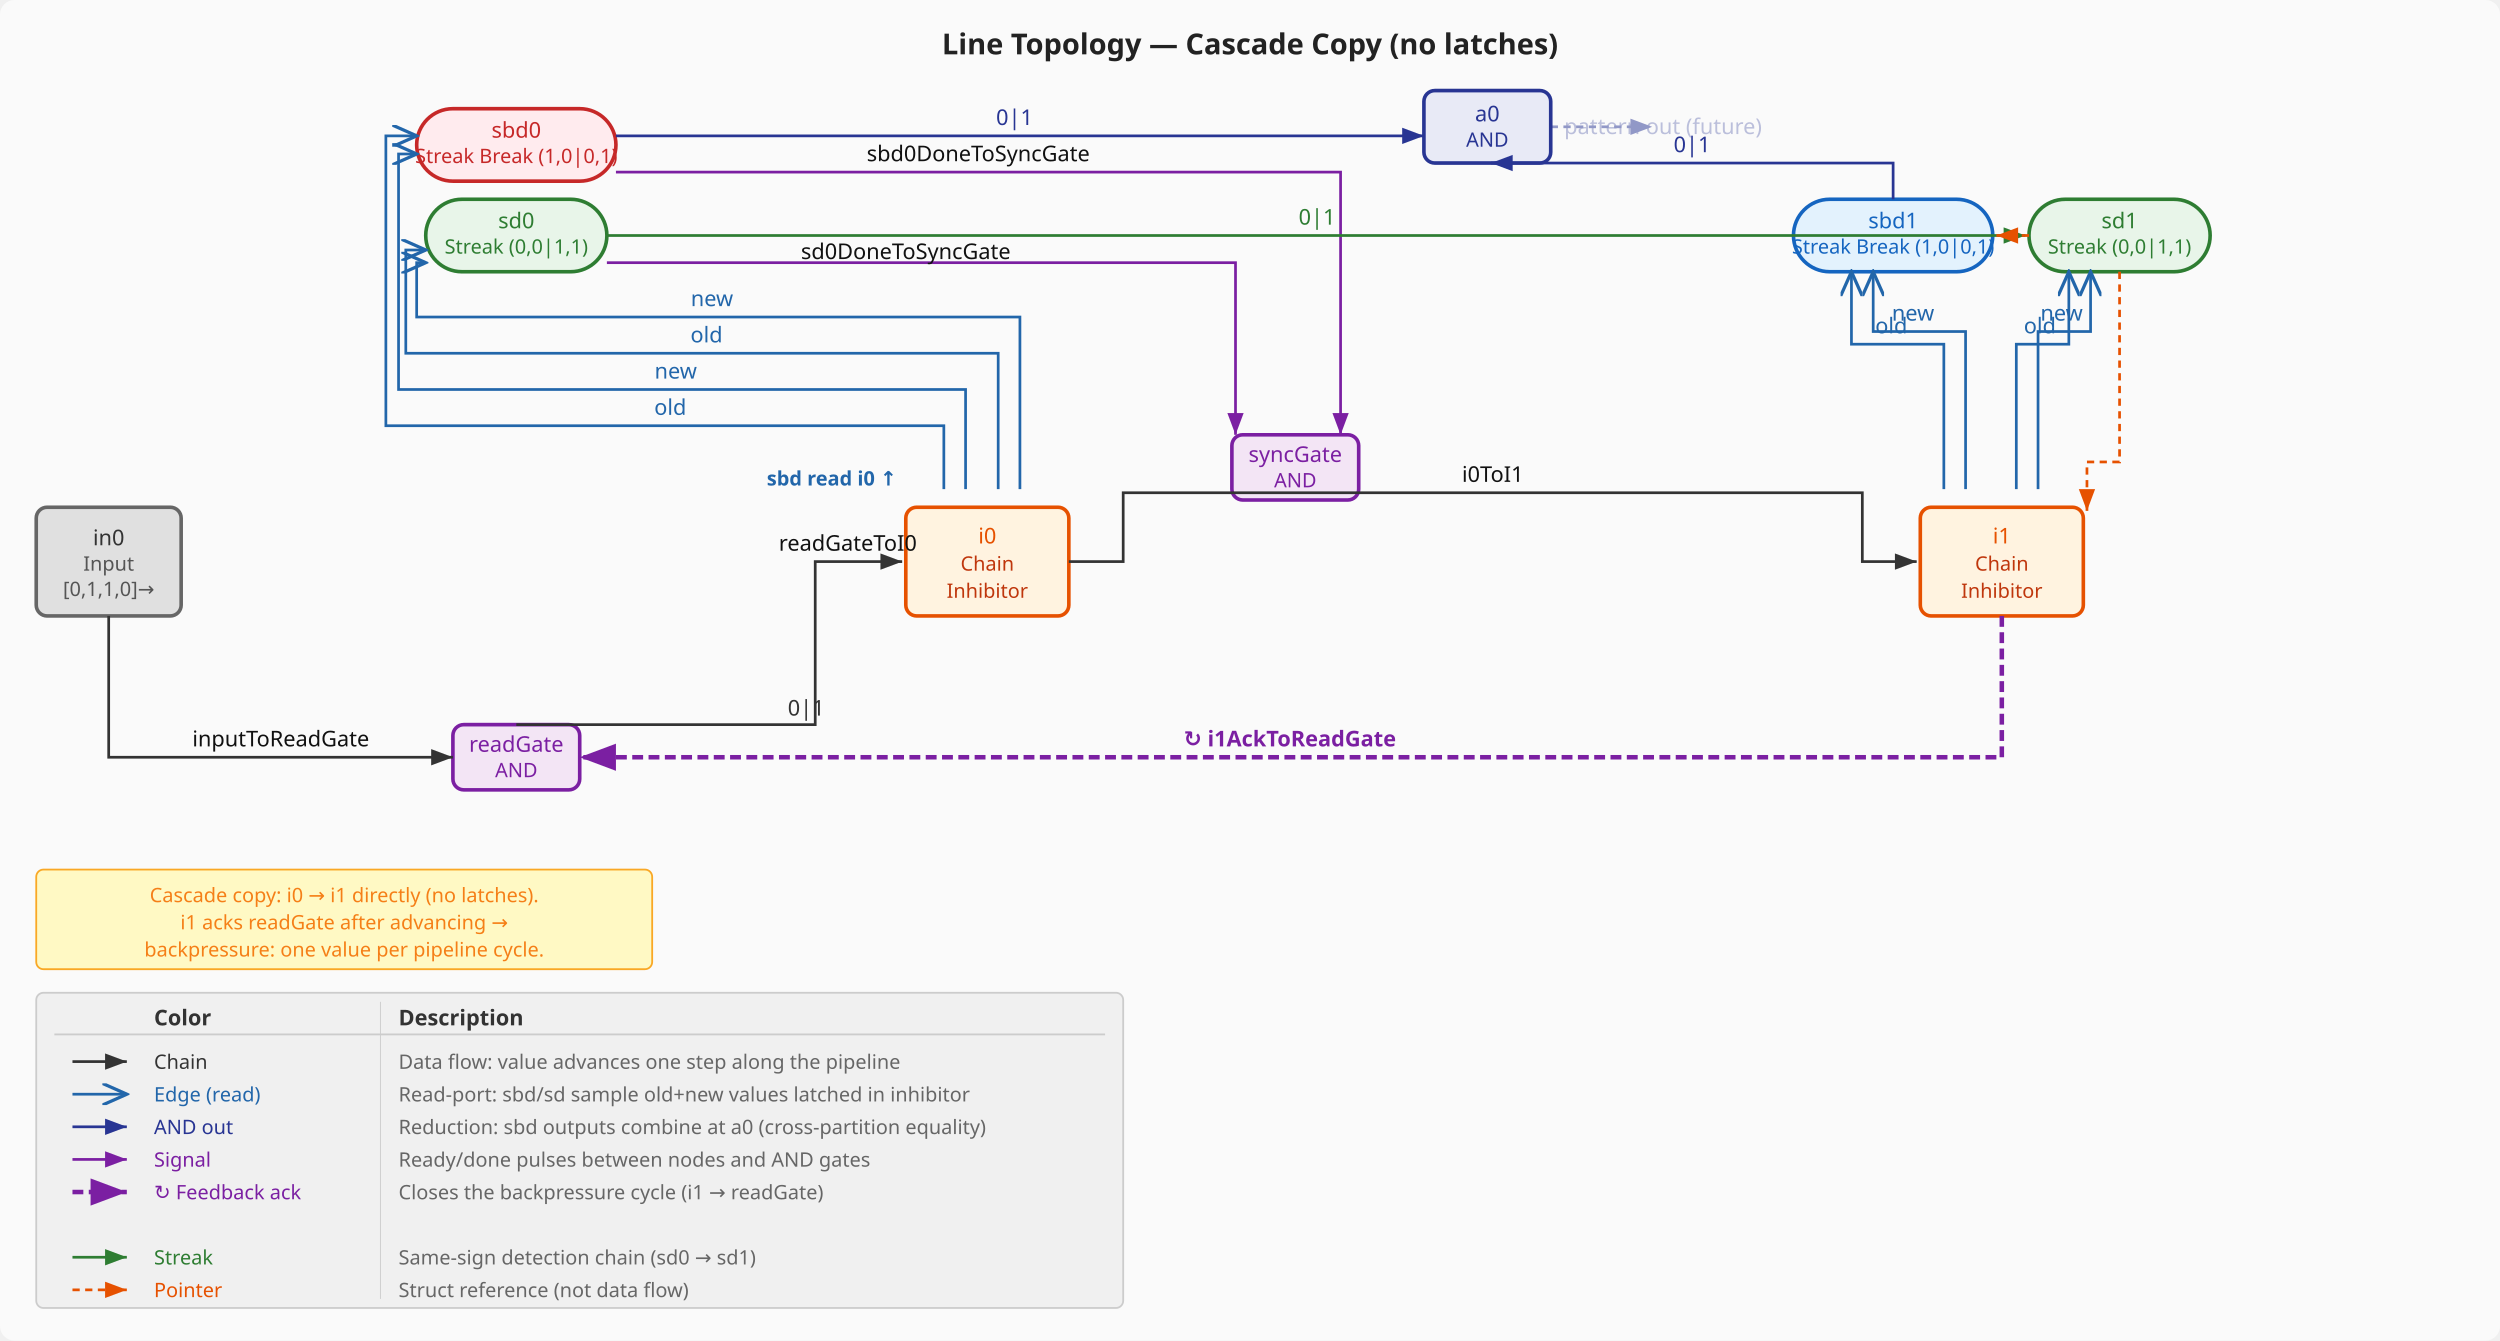
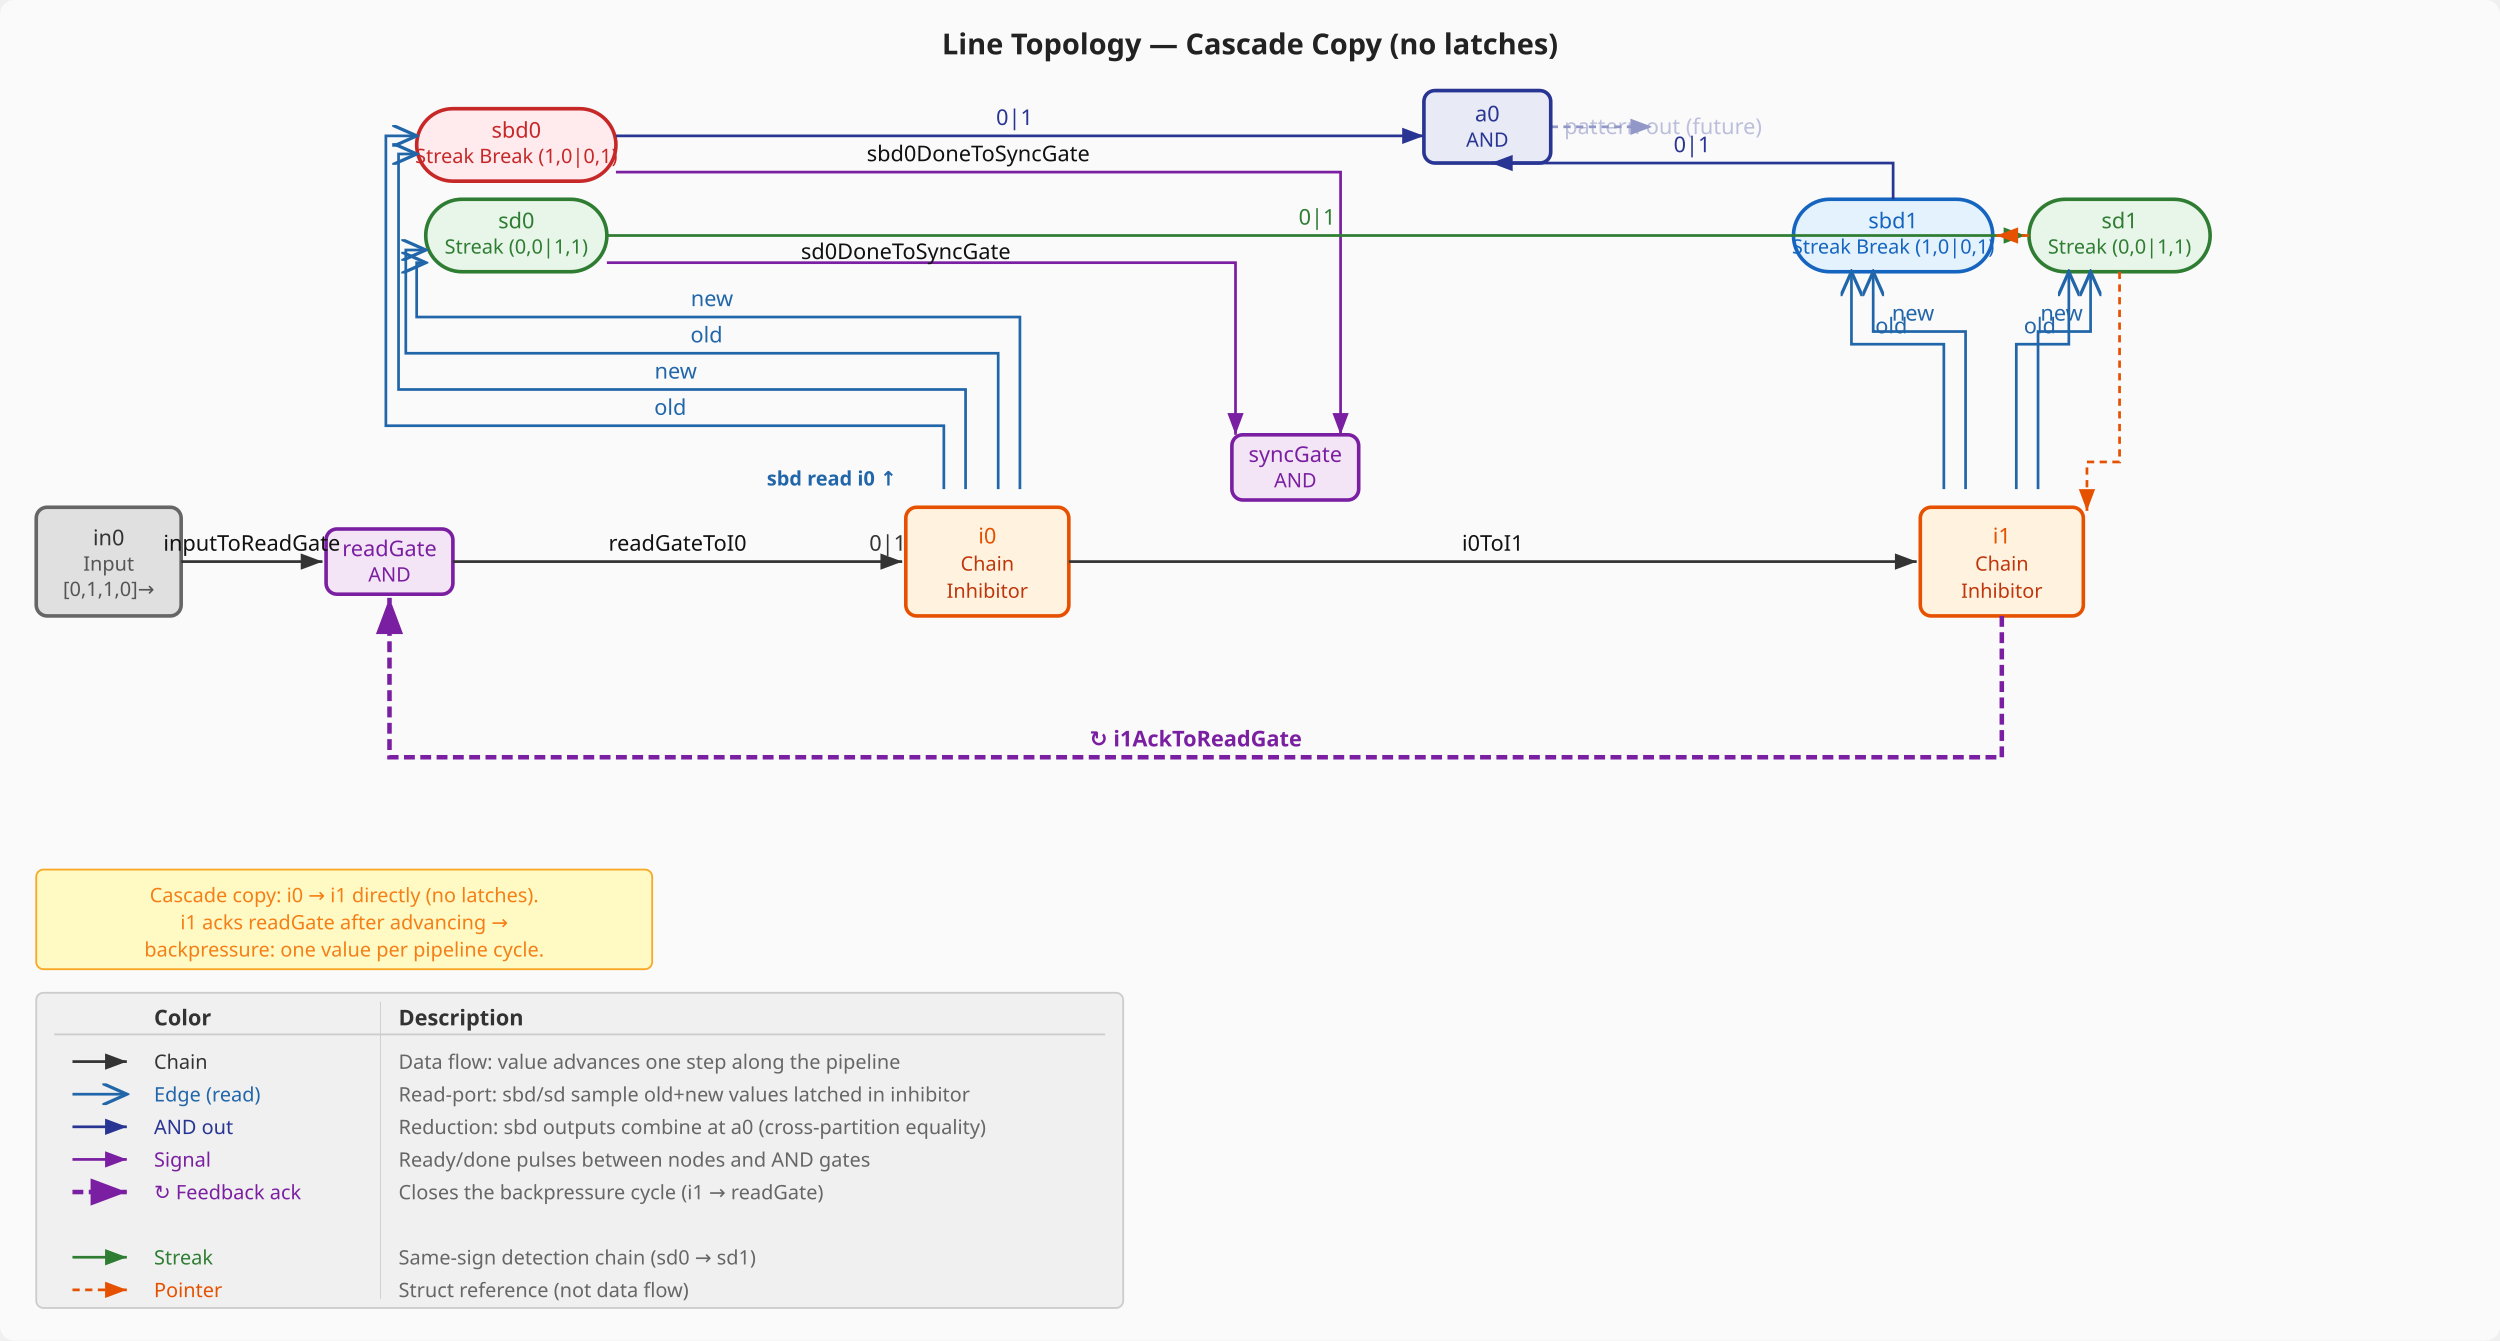
<svg xmlns="http://www.w3.org/2000/svg" viewBox="0 0 1380 740" font-weight="400" font-family="ui-sans-serif, system-ui, sans-serif">
  <style>
    svg { font-family: ui-sans-serif, system-ui, sans-serif; font-size: 12px; font-weight: 400; }

    /* ── Background ─────────────────────────────────────────── */
    .diagram-bg { fill: #fafafa; }

    /* ── Node shapes ─────────────────────────────────────────── */
    .shape-input    { fill: #e0e0e0; stroke: #666;    stroke-width: 2; }
    .shape-inhibitor{ fill: #fff3e0; stroke: #e65100; stroke-width: 2; }
    .shape-and-gate { fill: #f3e5f5; stroke: #7b1fa2; stroke-width: 2; }
    .shape-pattern-and { fill: #e8eaf6; stroke: #283593; stroke-width: 2; }
    .shape-sbd0     { fill: #ffebee; stroke: #c62828; stroke-width: 2; }
    .shape-sbd1     { fill: #e3f2fd; stroke: #1565c0; stroke-width: 2; }
    .shape-sd       { fill: #e8f5e9; stroke: #2e7d32; stroke-width: 2; }

    /* ── Node text ───────────────────────────────────────────── */
    .node-title    { text-anchor: middle; font-weight: normal; font-size: 12px; }
    .node-sublabel { text-anchor: middle; font-weight: normal; font-size: 11px; }
    .node-type     { text-anchor: middle; font-weight: normal; font-size: 11px; }

    .text-input    { fill: #333; }
    .text-sublabel { fill: #555; }
    .text-inhibitor{ fill: #e65100; }
    .text-inhibitor-sub { fill: #bf360c; }
    .text-and-gate { fill: #7b1fa2; }
    .text-pattern-and { fill: #283593; }
    .text-sbd0     { fill: #c62828; }
    .text-sbd1     { fill: #1565c0; }
    .text-sd       { fill: #2e7d32; }

    /* ── Edge lines ──────────────────────────────────────────── */
    .chain           { stroke: #333;    stroke-width: 1.5px; fill: none; marker-end: url(#arrow); }
    .edge-connection { stroke: #2266aa; stroke-width: 1.5px; fill: none; marker-end: url(#arrow-blue-open); }
    .and-out         { stroke: #283593; stroke-width: 1.5px; fill: none; marker-end: url(#arrow-indigo); }
    .signal          { stroke: #7b1fa2; stroke-width: 1.5px; fill: none; marker-end: url(#arrow-magenta); }
    .feedback-ack    { stroke: #7b1fa2; stroke-width: 2.5px; fill: none; stroke-dasharray: 6 3; marker-end: url(#arrow-magenta); }
    .streak          { stroke: #2e7d32; stroke-width: 1.5px; fill: none; marker-end: url(#arrow-green); }
    .pointer         { stroke: #e65100; stroke-width: 1.5px; fill: none; stroke-dasharray: 4 3; marker-end: url(#arrow-orange); }
    .future-out      { stroke: #283593; stroke-width: 1.5px; fill: none; stroke-dasharray: 4 3; opacity: 0.5; marker-end: url(#arrow-indigo); }

    /* ── Edge labels ─────────────────────────────────────────── */
    .edge-label  { font-size: 12px; text-anchor: middle; }
    .value-label { font-size: 12px; text-anchor: middle; }

    /* ── Annotation / legend ─────────────────────────────────── */
    .behavior-note-bg  { fill: #fff9c4; stroke: #f9a825; }
    .behavior-note-text { fill: #f57f17; text-anchor: middle; }
    .legend-bg         { fill: #f0f0f0; stroke: #ccc; }
    .legend-heading    { font-weight: bold; font-size: 12px; fill: #333; }
    .legend-name       { font-size: 11px; }
    .legend-desc       { font-size: 11px; fill: #666; }
    .legend-divider    { stroke: #ccc; }
    .title-text        { font-size: 16px; font-weight: bold; fill: #222; text-anchor: middle; }
  </style>
  <defs>
    <marker id="arrow" markerWidth="8" markerHeight="6" refX="8" refY="3" orient="auto">
      <path d="M0,0 L8,3 L0,6" fill="#333" />
    </marker>
    <marker id="arrow-blue" markerWidth="8" markerHeight="6" refX="8" refY="3" orient="auto">
      <path d="M0,0 L8,3 L0,6" fill="#2266aa" />
    </marker>
    <marker id="arrow-blue-open" markerWidth="10" markerHeight="8" refX="9" refY="4" orient="auto">
      <path d="M0,0 L9,4 L0,8" fill="none" stroke="#2266aa" stroke-width="1.2" />
    </marker>
    <marker id="arrow-indigo" markerWidth="8" markerHeight="6" refX="8" refY="3" orient="auto">
      <path d="M0,0 L8,3 L0,6" fill="#283593" />
    </marker>
    <marker id="arrow-green" markerWidth="8" markerHeight="6" refX="8" refY="3" orient="auto">
      <path d="M0,0 L8,3 L0,6" fill="#2e7d32" />
    </marker>
    <marker id="arrow-orange" markerWidth="8" markerHeight="6" refX="8" refY="3" orient="auto">
      <path d="M0,0 L8,3 L0,6" fill="#e65100" />
    </marker>
    <marker id="arrow-magenta" markerWidth="8" markerHeight="6" refX="8" refY="3" orient="auto">
      <path d="M0,0 L8,3 L0,6" fill="#7b1fa2" />
    </marker>
    <marker id="arrow-teal" markerWidth="8" markerHeight="6" refX="8" refY="3" orient="auto">
      <path d="M0,0 L8,3 L0,6" fill="#00838f" />
    </marker>
  </defs>
  <rect width="1380" height="740" rx="8" class="diagram-bg" />
  <text x="690" y="30" class="title-text">Line Topology — Cascade Copy (no latches)</text>
  <g id="node-a0" data-role="pattern-and-gate">
    <rect x="786" y="50" width="70" height="40" rx="6" class="shape-pattern-and" />
    <text x="821" y="67" font-weight="100" class="node-title text-pattern-and">a0</text>
    <text x="821" y="81" font-weight="100" class="node-type text-pattern-and">AND</text>
  </g>
  <g id="node-sd0" data-role="streak-detector" data-index="0">
    <rect x="235" y="110" width="100" height="40" rx="20" class="shape-sd" />
    <text x="285" y="126" font-weight="100" class="node-title text-sd">sd0</text>
    <text x="285" y="140" font-weight="100" class="node-type text-sd">Streak (0,0|1,1)</text>
  </g>
  <g id="node-sbd0" data-role="streak-break-detector" data-index="0">
    <rect x="230" y="60" width="110" height="40" rx="20" class="shape-sbd0" />
    <text x="285" y="76" font-weight="100" class="node-title text-sbd0">sbd0</text>
    <text x="285" y="90" font-weight="100" class="node-type text-sbd0">Streak Break (1,0|0,1)</text>
  </g>
  <g id="node-sbd1" data-role="streak-break-detector" data-index="1">
    <rect x="990" y="110" width="110" height="40" rx="20" class="shape-sbd1" />
    <text x="1045" y="126" font-weight="100" class="node-title text-sbd1">sbd1</text>
    <text x="1045" y="140" font-weight="100" class="node-type text-sbd1">Streak Break (1,0|0,1)</text>
  </g>
  <g id="node-sd1" data-role="streak-detector" data-index="1">
    <rect x="1120" y="110" width="100" height="40" rx="20" class="shape-sd" />
    <text x="1170" y="126" font-weight="100" class="node-title text-sd">sd1</text>
    <text x="1170" y="140" font-weight="100" class="node-type text-sd">Streak (0,0|1,1)</text>
  </g>
  <g id="node-syncGate" data-role="and-gate">
    <rect x="680" y="240" width="70" height="36" rx="6" class="shape-and-gate" />
    <text x="715" y="255" font-weight="100" class="node-title text-and-gate">syncGate</text>
    <text x="715" y="269" font-weight="100" class="node-type text-and-gate">AND</text>
  </g>
  <g id="node-in0" data-role="input">
    <rect x="20" y="280" width="80" height="60" rx="6" class="shape-input" />
    <text x="60" y="301" font-weight="100" class="node-title text-input">in0</text>
    <text x="60" y="315" font-weight="100" class="node-sublabel text-sublabel">Input</text>
    <text x="60" y="329" font-weight="100" class="node-type text-sublabel">[0,1,1,0]→</text>
  </g>
  <g id="node-i0" data-role="inhibitor" data-index="0">
    <rect x="500" y="280" width="90" height="60" rx="6" class="shape-inhibitor" />
    <text x="545" y="300" font-weight="100" class="node-title text-inhibitor">i0</text>
    <text x="545" y="315" font-weight="100" class="node-sublabel text-inhibitor-sub">Chain</text>
    <text x="545" y="330" font-weight="100" class="node-sublabel text-inhibitor-sub">Inhibitor</text>
  </g>
  <g id="node-i1" data-role="inhibitor" data-index="1">
    <rect x="1060" y="280" width="90" height="60" rx="6" class="shape-inhibitor" />
    <text x="1105" y="300" font-weight="100" class="node-title text-inhibitor">i1</text>
    <text x="1105" y="315" font-weight="100" class="node-sublabel text-inhibitor-sub">Chain</text>
    <text x="1105" y="330" font-weight="100" class="node-sublabel text-inhibitor-sub">Inhibitor</text>
  </g>
  <g id="node-readGate" data-role="and-gate">
-     <rect x="250" y="400" width="70" height="36" rx="6" class="shape-and-gate" />
-     <text x="285" y="415" font-weight="100" class="node-title text-and-gate">readGate</text>
-     <text x="285" y="429" font-weight="100" class="node-type text-and-gate">AND</text>
+     <rect x="180" y="292" width="70" height="36" rx="6" class="shape-and-gate" />
+     <text x="215" y="307" font-weight="100" class="node-title text-and-gate">readGate</text>
+     <text x="215" y="321" font-weight="100" class="node-type text-and-gate">AND</text>
  </g>
  <g id="edge-readGateToI0" data-role="edge" class="chain">
-     <path d="M285,400 L450,400 L450,310 L498,310" />
-     <text x="468" y="304" font-weight="300" fill="#111" stroke="none" class="edge-label">readGateToI0</text>
-     <text x="445" y="395" font-weight="300" fill="#333" stroke="none" class="value-label" text-anchor="end">0|1</text>
+     <line x1="250" y1="310" x2="498" y2="310" />
+     <text x="374" y="304" font-weight="300" fill="#111" stroke="none" class="edge-label">readGateToI0</text>
+     <text x="490" y="304" font-weight="300" fill="#333" stroke="none" class="value-label" text-anchor="end">0|1</text>
  </g>
  <g id="edge-i0ToI1" data-role="edge" class="chain">
-     <path d="M590,310 L620,310 L620,272 L1028,272 L1028,310 L1058,310" />
-     <text x="824" y="266" font-weight="300" fill="#111" stroke="none" class="edge-label">i0ToI1</text>
+     <line x1="590" y1="310" x2="1058" y2="310" />
+     <text x="824" y="304" font-weight="300" fill="#111" stroke="none" class="edge-label">i0ToI1</text>
  </g>
  <g id="edge-inputToReadGate" data-role="edge" class="chain">
-     <path d="M60,340 L60,418 L250,418" />
-     <text x="155" y="412" font-weight="300" fill="#111" stroke="none" class="edge-label" text-anchor="middle">inputToReadGate</text>
+     <line x1="100" y1="310" x2="178" y2="310" />
+     <text x="139" y="304" font-weight="300" fill="#111" stroke="none" class="edge-label" text-anchor="middle">inputToReadGate</text>
  </g>
  <g id="edge-i1AckToReadGate" data-role="edge" class="feedback-ack">
-     <path d="M1105,340 L1105,418 L320,418" />
-     <text x="712" y="412" font-weight="600" fill="#7b1fa2" stroke="none" class="edge-label">↻ i1AckToReadGate</text>
+     <path d="M1105,340 L1105,418 L215,418 L215,330" />
+     <text x="660" y="412" font-weight="600" fill="#7b1fa2" stroke="none" class="edge-label">↻ i1AckToReadGate</text>
  </g>
  <g id="edge-sbd0DoneToSyncGate" data-role="edge" class="signal">
    <path d="M340,95 L740,95 L740,240" />
    <text x="540" y="89" font-weight="300" fill="#111" stroke="none" class="edge-label" text-anchor="middle">sbd0DoneToSyncGate</text>
  </g>
  <g id="edge-sd0DoneToSyncGate" data-role="edge" class="signal">
    <path d="M335,145 L682,145 L682,240" />
    <text x="500" y="143" font-weight="300" fill="#111" stroke="none" class="edge-label" text-anchor="middle">sd0DoneToSyncGate</text>
  </g>
  <g id="edge-i0-sd0-old" data-role="edge" class="edge-connection">
    <path d="M551,270 L551,195 L224,195 L224,138 L235,138" />
    <text x="390" y="189" font-weight="300" fill="#2266aa" stroke="none" class="value-label">old</text>
  </g>
  <g id="edge-i0-sd0-new" data-role="edge" class="edge-connection">
    <path d="M563,270 L563,175 L230,175 L230,145 L235,145" />
    <text x="393" y="169" font-weight="300" fill="#2266aa" stroke="none" class="value-label">new</text>
  </g>
  <g id="edge-i0-sbd0-old" data-role="edge" class="edge-connection">
    <path d="M521,270 L521,235 L213,235 L213,75 L230,75" />
    <text x="370" y="229" font-weight="300" fill="#2266aa" stroke="none" class="value-label">old</text>
    <text x="495" y="268" font-weight="600" fill="#2266aa" stroke="none" font-size="11" text-anchor="end">sbd read i0 ↑</text>
  </g>
  <g id="edge-i0-sbd0-new" data-role="edge" class="edge-connection">
    <path d="M533,270 L533,215 L220,215 L220,85 L230,85" />
    <text x="373" y="209" font-weight="300" fill="#2266aa" stroke="none" class="value-label">new</text>
  </g>
  <g id="edge-i1-sbd1-old" data-role="edge" class="edge-connection">
    <path d="M1073,270 L1073,190 L1022,190 L1022,150" />
    <text x="1044" y="184" font-weight="300" fill="#2266aa" stroke="none" class="value-label">old</text>
  </g>
  <g id="edge-i1-sbd1-new" data-role="edge" class="edge-connection">
    <path d="M1085,270 L1085,183 L1034,183 L1034,150" />
    <text x="1056" y="177" font-weight="300" fill="#2266aa" stroke="none" class="value-label">new</text>
  </g>
  <g id="edge-i1-sd1-old" data-role="edge" class="edge-connection">
    <path d="M1113,270 L1113,190 L1142,190 L1142,150" />
    <text x="1126" y="184" font-weight="300" fill="#2266aa" stroke="none" class="value-label">old</text>
  </g>
  <g id="edge-i1-sd1-new" data-role="edge" class="edge-connection">
    <path d="M1125,270 L1125,183 L1154,183 L1154,150" />
    <text x="1138" y="177" font-weight="300" fill="#2266aa" stroke="none" class="value-label">new</text>
  </g>
  <g id="edge-sbd0-a0" data-role="edge" class="and-out">
    <path d="M340,75 L786,75" />
    <text x="560" y="69" font-weight="300" fill="#283593" stroke="none" class="value-label">0|1</text>
  </g>
  <g id="edge-sbd1-a0" data-role="edge" class="and-out">
    <path d="M1045,110 L1045,90 L823,90" />
    <text x="934" y="84" font-weight="300" fill="#283593" stroke="none" class="value-label">0|1</text>
  </g>
  <g id="edge-sd0-sd1" data-role="edge" class="streak">
    <line x1="335" y1="130" x2="1118" y2="130" />
    <text x="727" y="124" font-weight="300" fill="#2e7d32" stroke="none" class="value-label">0|1</text>
  </g>
  <g id="edge-sd1-i1-ptr" data-role="edge" class="pointer">
    <path d="M1170,150 L1170,255 L1152,255 L1152,282" />
  </g>
  <g id="edge-sd1-sbd1-ptr" data-role="edge" class="pointer">
    <path d="M1120,130 L1102,130" />
  </g>
  <g id="edge-a0-future-out" data-role="edge" class="future-out">
    <path d="M856,70 L912,70" />
    <text x="918" y="74" font-weight="300" fill="#283593" stroke="none" class="edge-label" text-anchor="start" opacity="0.6">pattern out (future)</text>
  </g>
  <g id="annotation-backpressure" data-role="annotation">
    <rect x="20" y="480" width="340" height="55" rx="4" class="behavior-note-bg" />
    <text x="190" y="498" font-size="11" class="behavior-note-text">Cascade copy: i0 → i1 directly (no latches).</text>
    <text x="190" y="513" font-size="11" class="behavior-note-text">i1 acks readGate after advancing →</text>
    <text x="190" y="528" font-size="11" class="behavior-note-text">backpressure: one value per pipeline cycle.</text>
  </g>
  <g id="legend" data-role="legend">
    <rect x="20" y="548" width="600" height="174" rx="4" class="legend-bg" />
    <text x="85" y="566" text-anchor="start" class="legend-heading">Color</text>
    <text x="220" y="566" text-anchor="start" class="legend-heading">Description</text>
    <line x1="30" y1="571" x2="610" y2="571" class="legend-divider" stroke-width="1" />
    <line x1="210" y1="553" x2="210" y2="717" class="legend-divider" stroke-width="0.5" />
    <g class="chain">
      <line x1="40" y1="586" x2="70" y2="586" />
    </g>
    <text x="85" y="590" text-anchor="start" class="legend-name" fill="#333">Chain</text>
    <text x="220" y="590" text-anchor="start" class="legend-desc">Data flow: value advances one step along the pipeline</text>
    <g class="edge-connection">
      <line x1="40" y1="604" x2="70" y2="604" />
    </g>
    <text x="85" y="608" text-anchor="start" class="legend-name" fill="#2266aa">Edge (read)</text>
    <text x="220" y="608" text-anchor="start" class="legend-desc">Read-port: sbd/sd sample old+new values latched in inhibitor</text>
    <g class="and-out">
      <line x1="40" y1="622" x2="70" y2="622" />
    </g>
    <text x="85" y="626" text-anchor="start" class="legend-name" fill="#283593">AND out</text>
    <text x="220" y="626" text-anchor="start" class="legend-desc">Reduction: sbd outputs combine at a0 (cross-partition equality)</text>
    <g class="signal">
      <line x1="40" y1="640" x2="70" y2="640" />
    </g>
    <text x="85" y="644" text-anchor="start" class="legend-name" fill="#7b1fa2">Signal</text>
    <text x="220" y="644" text-anchor="start" class="legend-desc">Ready/done pulses between nodes and AND gates</text>
    <g class="feedback-ack">
      <line x1="40" y1="658" x2="70" y2="658" />
    </g>
    <text x="85" y="662" text-anchor="start" class="legend-name" fill="#7b1fa2">↻ Feedback ack</text>
    <text x="220" y="662" text-anchor="start" class="legend-desc">Closes the backpressure cycle (i1 → readGate)</text>
    <g class="streak">
      <line x1="40" y1="694" x2="70" y2="694" />
    </g>
    <text x="85" y="698" text-anchor="start" class="legend-name" fill="#2e7d32">Streak</text>
    <text x="220" y="698" text-anchor="start" class="legend-desc">Same-sign detection chain (sd0 → sd1)</text>
    <g class="pointer">
      <line x1="40" y1="712" x2="70" y2="712" />
    </g>
    <text x="85" y="716" text-anchor="start" class="legend-name" fill="#e65100">Pointer</text>
    <text x="220" y="716" text-anchor="start" class="legend-desc">Struct reference (not data flow)</text>
  </g>
  <rect x="20" y="280" width="80" height="60" rx="6" fill="white" stroke="none" opacity="0" pointer-events="none">
    <animate attributeName="opacity" values="0;0.5;0;0" keyTimes="0;0.062;0.125;1" dur="27s" repeatCount="indefinite" />
  </rect>
-   <rect x="250" y="400" width="70" height="36" rx="6" fill="white" stroke="none" opacity="0" pointer-events="none">
+   <rect x="180" y="292" width="70" height="36" rx="6" fill="white" stroke="none" opacity="0" pointer-events="none">
    <animate attributeName="opacity" values="0;0;0.5;0;0" keyTimes="0;0.12;0.182;0.245;1" dur="27s" repeatCount="indefinite" />
  </rect>
  <rect x="500" y="280" width="90" height="60" rx="6" fill="white" stroke="none" opacity="0" pointer-events="none">
    <animate attributeName="opacity" values="0;0;0.5;0;0" keyTimes="0;0.40;0.46;0.52;1" dur="27s" repeatCount="indefinite" />
  </rect>
  <rect x="230" y="60" width="110" height="40" rx="20" fill="white" stroke="none" opacity="0" pointer-events="none">
    <animate attributeName="opacity" values="0;0;0.5;0;0" keyTimes="0;0.57;0.60;0.64;1" dur="27s" repeatCount="indefinite" />
  </rect>
  <rect x="235" y="110" width="100" height="40" rx="20" fill="white" stroke="none" opacity="0" pointer-events="none">
    <animate attributeName="opacity" values="0;0;0.5;0;0" keyTimes="0;0.57;0.60;0.64;1" dur="27s" repeatCount="indefinite" />
  </rect>
  <rect x="680" y="240" width="70" height="36" rx="6" fill="white" stroke="none" opacity="0" pointer-events="none">
    <animate attributeName="opacity" values="0;0;0.5;0;0" keyTimes="0;0.70;0.72;0.76;1" dur="27s" repeatCount="indefinite" />
  </rect>
  <rect x="1060" y="280" width="90" height="60" rx="6" fill="white" stroke="none" opacity="0" pointer-events="none">
    <animate attributeName="opacity" values="0;0;0.5;0;0" keyTimes="0;0.93;0.95;0.98;1" dur="27s" repeatCount="indefinite" />
  </rect>
  <rect x="786" y="50" width="70" height="40" rx="6" fill="white" stroke="none" opacity="0" pointer-events="none">
    <animate attributeName="opacity" values="0;0;0.5;0;0" keyTimes="0;0.66;0.68;0.70;1" dur="27s" repeatCount="indefinite" />
  </rect>
-   <path d="M60,340 L60,418 L250,418" stroke="#333" stroke-width="3" fill="none" stroke-dasharray="20,9999" stroke-dashoffset="0" opacity="0" pointer-events="none">
-     <animate attributeName="stroke-dashoffset" values="0;0;-268;-268" keyTimes="0;0.06;0.175;1" dur="27s" repeatCount="indefinite" />
+   <path d="M100,310 L178,310" stroke="#333" stroke-width="3" fill="none" stroke-dasharray="20,9999" stroke-dashoffset="0" opacity="0" pointer-events="none">
+     <animate attributeName="stroke-dashoffset" values="0;0;-78;-78" keyTimes="0;0.06;0.175;1" dur="27s" repeatCount="indefinite" />
    <animate attributeName="opacity" values="0;0;1;1;0;0" keyTimes="0;0.055;0.06;0.175;0.18;1" dur="27s" repeatCount="indefinite" />
  </path>
-   <path d="M285,400 L450,400 L450,310 L498,310" stroke="#333" stroke-width="3" fill="none" stroke-dasharray="20,9999" stroke-dashoffset="0" opacity="0" pointer-events="none">
-     <animate attributeName="stroke-dashoffset" values="0;0;-403;-403" keyTimes="0;0.18;0.389;1" dur="27s" repeatCount="indefinite" />
+   <path d="M250,310 L498,310" stroke="#333" stroke-width="3" fill="none" stroke-dasharray="20,9999" stroke-dashoffset="0" opacity="0" pointer-events="none">
+     <animate attributeName="stroke-dashoffset" values="0;0;-248;-248" keyTimes="0;0.18;0.389;1" dur="27s" repeatCount="indefinite" />
    <animate attributeName="opacity" values="0;0;1;1;0;0" keyTimes="0;0.175;0.18;0.389;0.394;1" dur="27s" repeatCount="indefinite" />
  </path>
  <path d="M1045,110 L1045,90 L823,90" stroke="#283593" stroke-width="3" fill="none" stroke-dasharray="20,9999" stroke-dashoffset="0" opacity="0" pointer-events="none">
    <animate attributeName="stroke-dashoffset" values="0;0;-242;-242" keyTimes="0;0.60;0.66;1" dur="27s" repeatCount="indefinite" />
    <animate attributeName="opacity" values="0;0;1;1;0;0" keyTimes="0;0.595;0.60;0.66;0.665;1" dur="27s" repeatCount="indefinite" />
  </path>
-   <path d="M1105,340 L1105,418 L320,418" stroke="#7b1fa2" stroke-width="4" fill="none" stroke-dasharray="20,9999" stroke-dashoffset="0" opacity="0" pointer-events="none">
-     <animate attributeName="stroke-dashoffset" values="0;-863;-863" keyTimes="0;0.14;1" dur="27s" repeatCount="indefinite" />
+   <path d="M1105,340 L1105,418 L215,418 L215,330" stroke="#7b1fa2" stroke-width="4" fill="none" stroke-dasharray="20,9999" stroke-dashoffset="0" opacity="0" pointer-events="none">
+     <animate attributeName="stroke-dashoffset" values="0;-1056;-1056" keyTimes="0;0.14;1" dur="27s" repeatCount="indefinite" />
    <animate attributeName="opacity" values="0;1;1;0.4;0;0" keyTimes="0;0.005;0.14;0.15;0.16;1" dur="27s" repeatCount="indefinite" />
  </path>
-   <path d="M1105,340 L1105,418 L320,418" stroke="#7b1fa2" stroke-width="4" fill="none" stroke-dasharray="20,9999" stroke-dashoffset="0" opacity="0" pointer-events="none">
-     <animate attributeName="stroke-dashoffset" values="0;0;-863;-863;-863" keyTimes="0;0.83;0.97;0.99;1" dur="27s" repeatCount="indefinite" />
+   <path d="M1105,340 L1105,418 L215,418 L215,330" stroke="#7b1fa2" stroke-width="4" fill="none" stroke-dasharray="20,9999" stroke-dashoffset="0" opacity="0" pointer-events="none">
+     <animate attributeName="stroke-dashoffset" values="0;0;-1056;-1056;-1056" keyTimes="0;0.83;0.97;0.99;1" dur="27s" repeatCount="indefinite" />
    <animate attributeName="opacity" values="0;0;1;1;0.4;0;0" keyTimes="0;0.825;0.83;0.97;0.98;0.99;1" dur="27s" repeatCount="indefinite" />
  </path>
  <circle cx="1105" cy="340" r="10" fill="#7b1fa2" stroke="none" opacity="0" pointer-events="none">
    <animate attributeName="opacity" values="0;0;0.6;0;0" keyTimes="0;0.815;0.825;0.84;1" dur="27s" repeatCount="indefinite" />
  </circle>
</svg>
